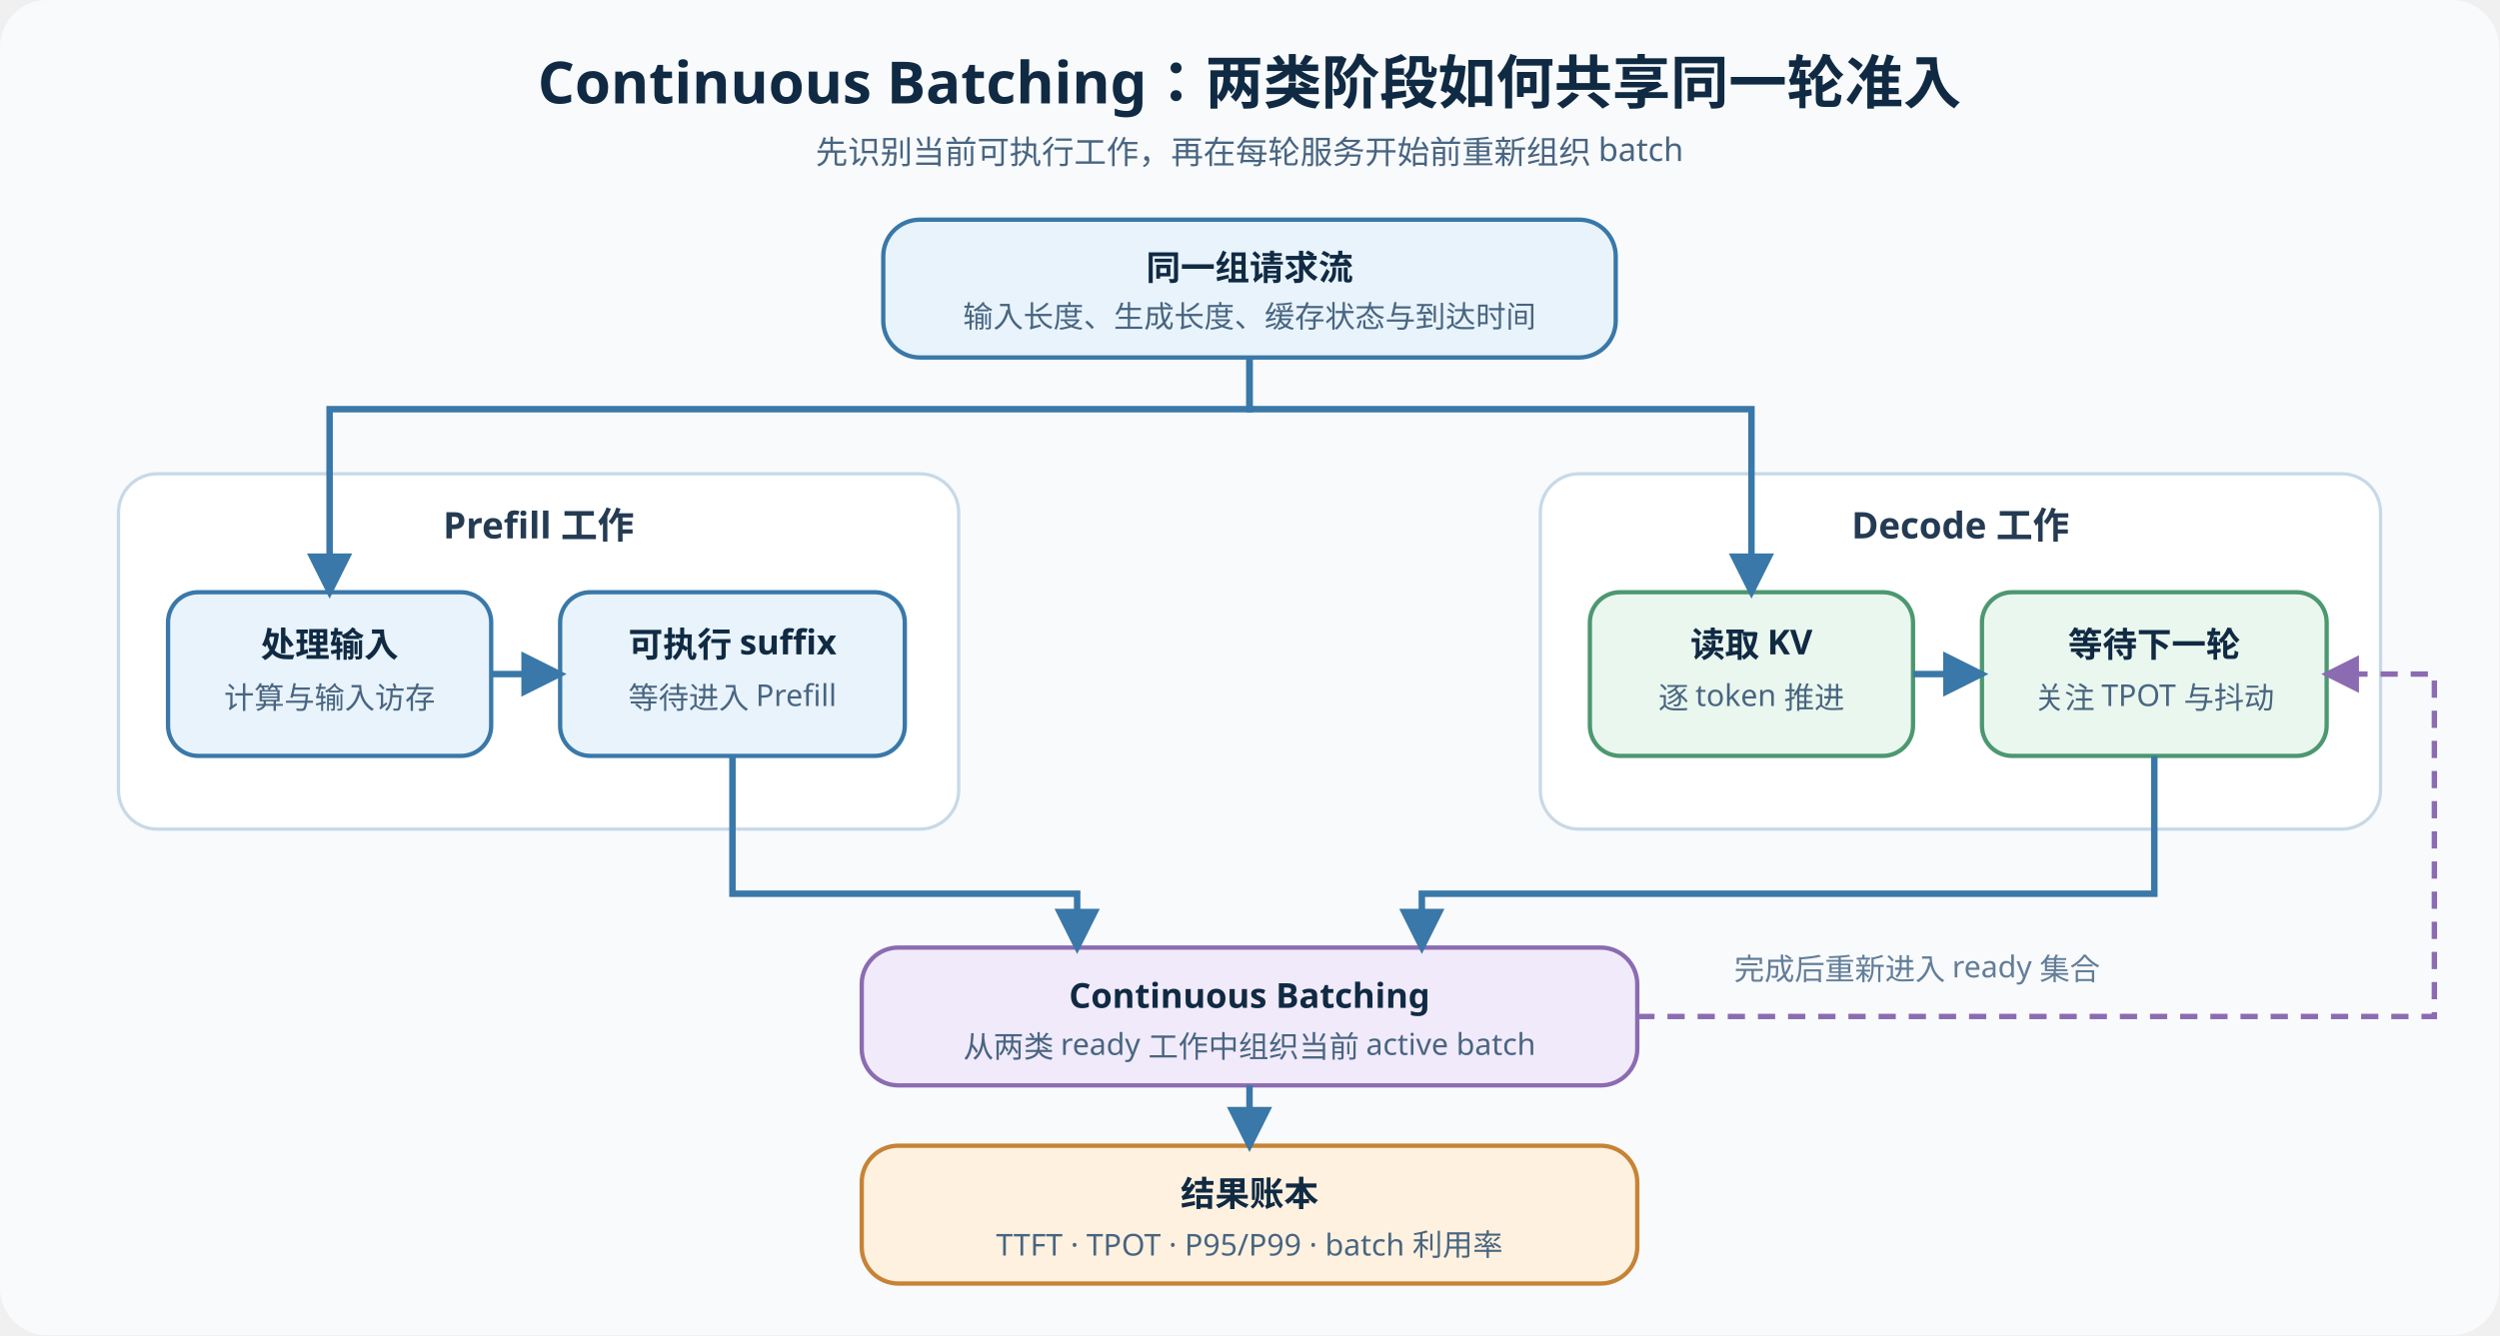
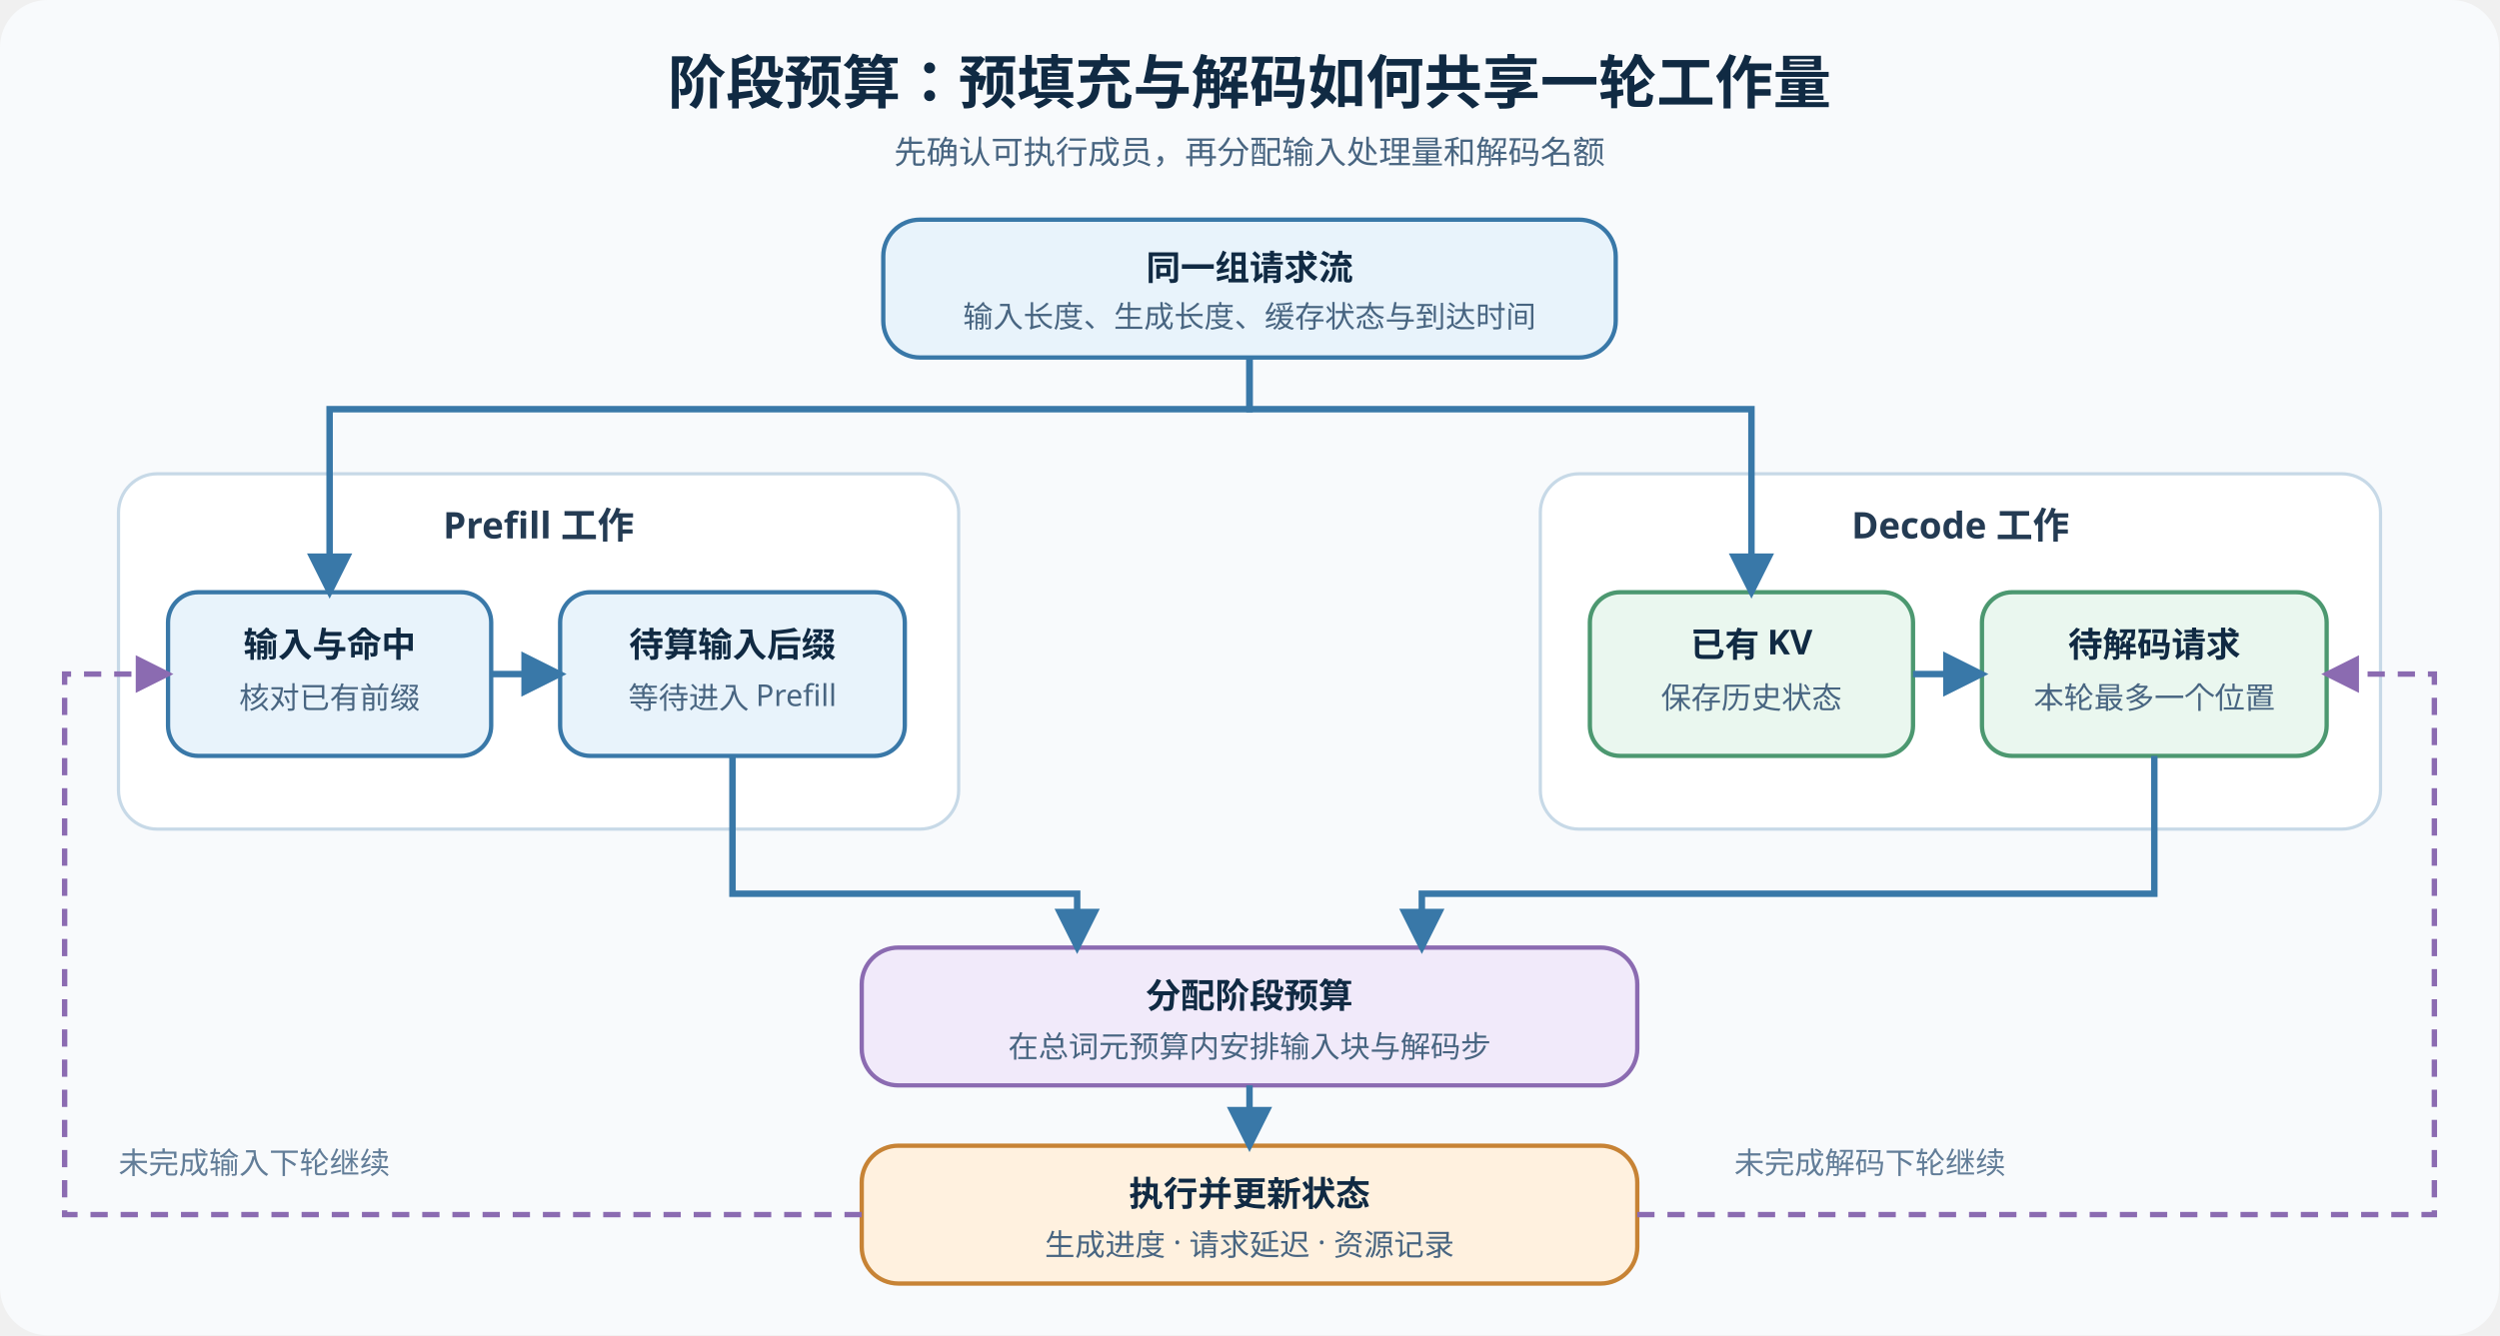
<svg xmlns="http://www.w3.org/2000/svg" width="1160" height="620" viewBox="0 0 1160 620" role="img" aria-labelledby="title desc">
  <defs>
    <style>
      .title{font:700 27px "Noto Sans SC","Microsoft YaHei",sans-serif;fill:#102a43}.sub{font:15px "Noto Sans SC","Microsoft YaHei",sans-serif;fill:#486581}.group{font:700 17px "Noto Sans SC","Microsoft YaHei",sans-serif;fill:#243b53}.h{font:700 16px "Noto Sans SC","Microsoft YaHei",sans-serif;fill:#102a43}.t{font:14px "Noto Sans SC","Microsoft YaHei",sans-serif;fill:#486581}.s{font:14px "Noto Sans SC","Microsoft YaHei",sans-serif;fill:#627d98}.frame{fill:#fff;stroke:#c7d9e7;stroke-width:1.5}.blue{fill:#e8f3fb;stroke:#3978a8;stroke-width:2}.green{fill:#eaf7ef;stroke:#4c9870;stroke-width:2}.purple{fill:#f1eafa;stroke:#8b6bb1;stroke-width:2}.orange{fill:#fff1df;stroke:#c78335;stroke-width:2}.flow{stroke:#3978a8;stroke-width:3;fill:none;marker-end:url(#arrow)}.feedback{stroke:#8b6bb1;stroke-width:2.5;stroke-dasharray:8 6;fill:none;marker-end:url(#purpleArrow)}
    </style>
    <marker id="arrow" markerWidth="7" markerHeight="7" refX="6" refY="3.5" orient="auto">
      <path d="M0 0L7 3.5L0 7Z" fill="#3978a8" />
    </marker>
    <marker id="purpleArrow" markerWidth="7" markerHeight="7" refX="6" refY="3.5" orient="auto">
      <path d="M0 0L7 3.5L0 7Z" fill="#8b6bb1" />
    </marker>
  </defs>
  <rect width="1160" height="620" rx="22" fill="#f8fafc" />
-   <text x="580" y="48" text-anchor="middle" class="title">Continuous Batching：两类阶段如何共享同一轮准入</text>
-   <text x="580" y="76" text-anchor="middle" class="sub">先识别当前可执行工作，再在每轮服务开始前重新组织 batch</text>
+   <text x="580" y="48" text-anchor="middle" class="title">阶段预算：预填充与解码如何共享一轮工作量</text>
+   <text x="580" y="76" text-anchor="middle" class="sub">先确认可执行成员，再分配输入处理量和解码名额</text>
  <rect x="410" y="102" width="340" height="64" rx="17" class="blue" />
  <text x="580" y="130" text-anchor="middle" class="h">同一组请求流</text>
  <text x="580" y="152" text-anchor="middle" class="t">输入长度、生成长度、缓存状态与到达时间</text>
  <rect x="55" y="220" width="390" height="165" rx="18" class="frame" />
  <text x="250" y="250" text-anchor="middle" class="group">Prefill 工作</text>
  <rect x="78" y="275" width="150" height="76" rx="14" class="blue" />
-   <text x="153" y="305" text-anchor="middle" class="h">处理输入</text>
-   <text x="153" y="329" text-anchor="middle" class="t">计算与输入访存</text>
+   <text x="153" y="305" text-anchor="middle" class="h">输入与命中</text>
+   <text x="153" y="329" text-anchor="middle" class="t">核对已有前缀</text>
  <rect x="260" y="275" width="160" height="76" rx="14" class="blue" />
-   <text x="340" y="305" text-anchor="middle" class="h">可执行 suffix</text>
+   <text x="340" y="305" text-anchor="middle" class="h">待算输入后缀</text>
  <text x="340" y="329" text-anchor="middle" class="t">等待进入 Prefill</text>
  <path d="M228 313H260" class="flow" />
  <rect x="715" y="220" width="390" height="165" rx="18" class="frame" />
  <text x="910" y="250" text-anchor="middle" class="group">Decode 工作</text>
  <rect x="738" y="275" width="150" height="76" rx="14" class="green" />
-   <text x="813" y="305" text-anchor="middle" class="h">读取 KV</text>
-   <text x="813" y="329" text-anchor="middle" class="t">逐 token 推进</text>
+   <text x="813" y="305" text-anchor="middle" class="h">已有 KV</text>
+   <text x="813" y="329" text-anchor="middle" class="t">保存历史状态</text>
  <rect x="920" y="275" width="160" height="76" rx="14" class="green" />
-   <text x="1000" y="305" text-anchor="middle" class="h">等待下一轮</text>
-   <text x="1000" y="329" text-anchor="middle" class="t">关注 TPOT 与抖动</text>
+   <text x="1000" y="305" text-anchor="middle" class="h">待解码请求</text>
+   <text x="1000" y="329" text-anchor="middle" class="t">本轮最多一个位置</text>
  <path d="M888 313H920" class="flow" />
  <rect x="400" y="440" width="360" height="64" rx="17" class="purple" />
-   <text x="580" y="468" text-anchor="middle" class="h">Continuous Batching</text>
-   <text x="580" y="491" text-anchor="middle" class="t">从两类 ready 工作中组织当前 active batch</text>
+   <text x="580" y="468" text-anchor="middle" class="h">分配阶段预算</text>
+   <text x="580" y="491" text-anchor="middle" class="t">在总词元预算内安排输入块与解码步</text>
  <rect x="400" y="532" width="360" height="64" rx="17" class="orange" />
-   <text x="580" y="560" text-anchor="middle" class="h">结果账本</text>
-   <text x="580" y="583" text-anchor="middle" class="t">TTFT · TPOT · P95/P99 · batch 利用率</text>
+   <text x="580" y="560" text-anchor="middle" class="h">执行并更新状态</text>
+   <text x="580" y="583" text-anchor="middle" class="t">生成进度 · 请求延迟 · 资源记录</text>
  <path d="M580 166V190H153V275" class="flow" />
  <path d="M580 166V190H813V275" class="flow" />
  <path d="M340 351V415H500V440" class="flow" />
  <path d="M1000 351V415H660V440" class="flow" />
  <path d="M580 504V532" class="flow" />
-   <path d="M760 472H1130V313H1080" class="feedback" />
-   <text x="805" y="455" class="s">完成后重新进入 ready 集合</text>
+   <path d="M760 564H1130V313H1080" class="feedback" />
+   <path d="M400 564H30V313H78" class="feedback" />
+   <text x="805" y="545" class="s">未完成解码下轮继续</text>
+   <text x="55" y="545" class="s">未完成输入下轮继续</text>
</svg>
